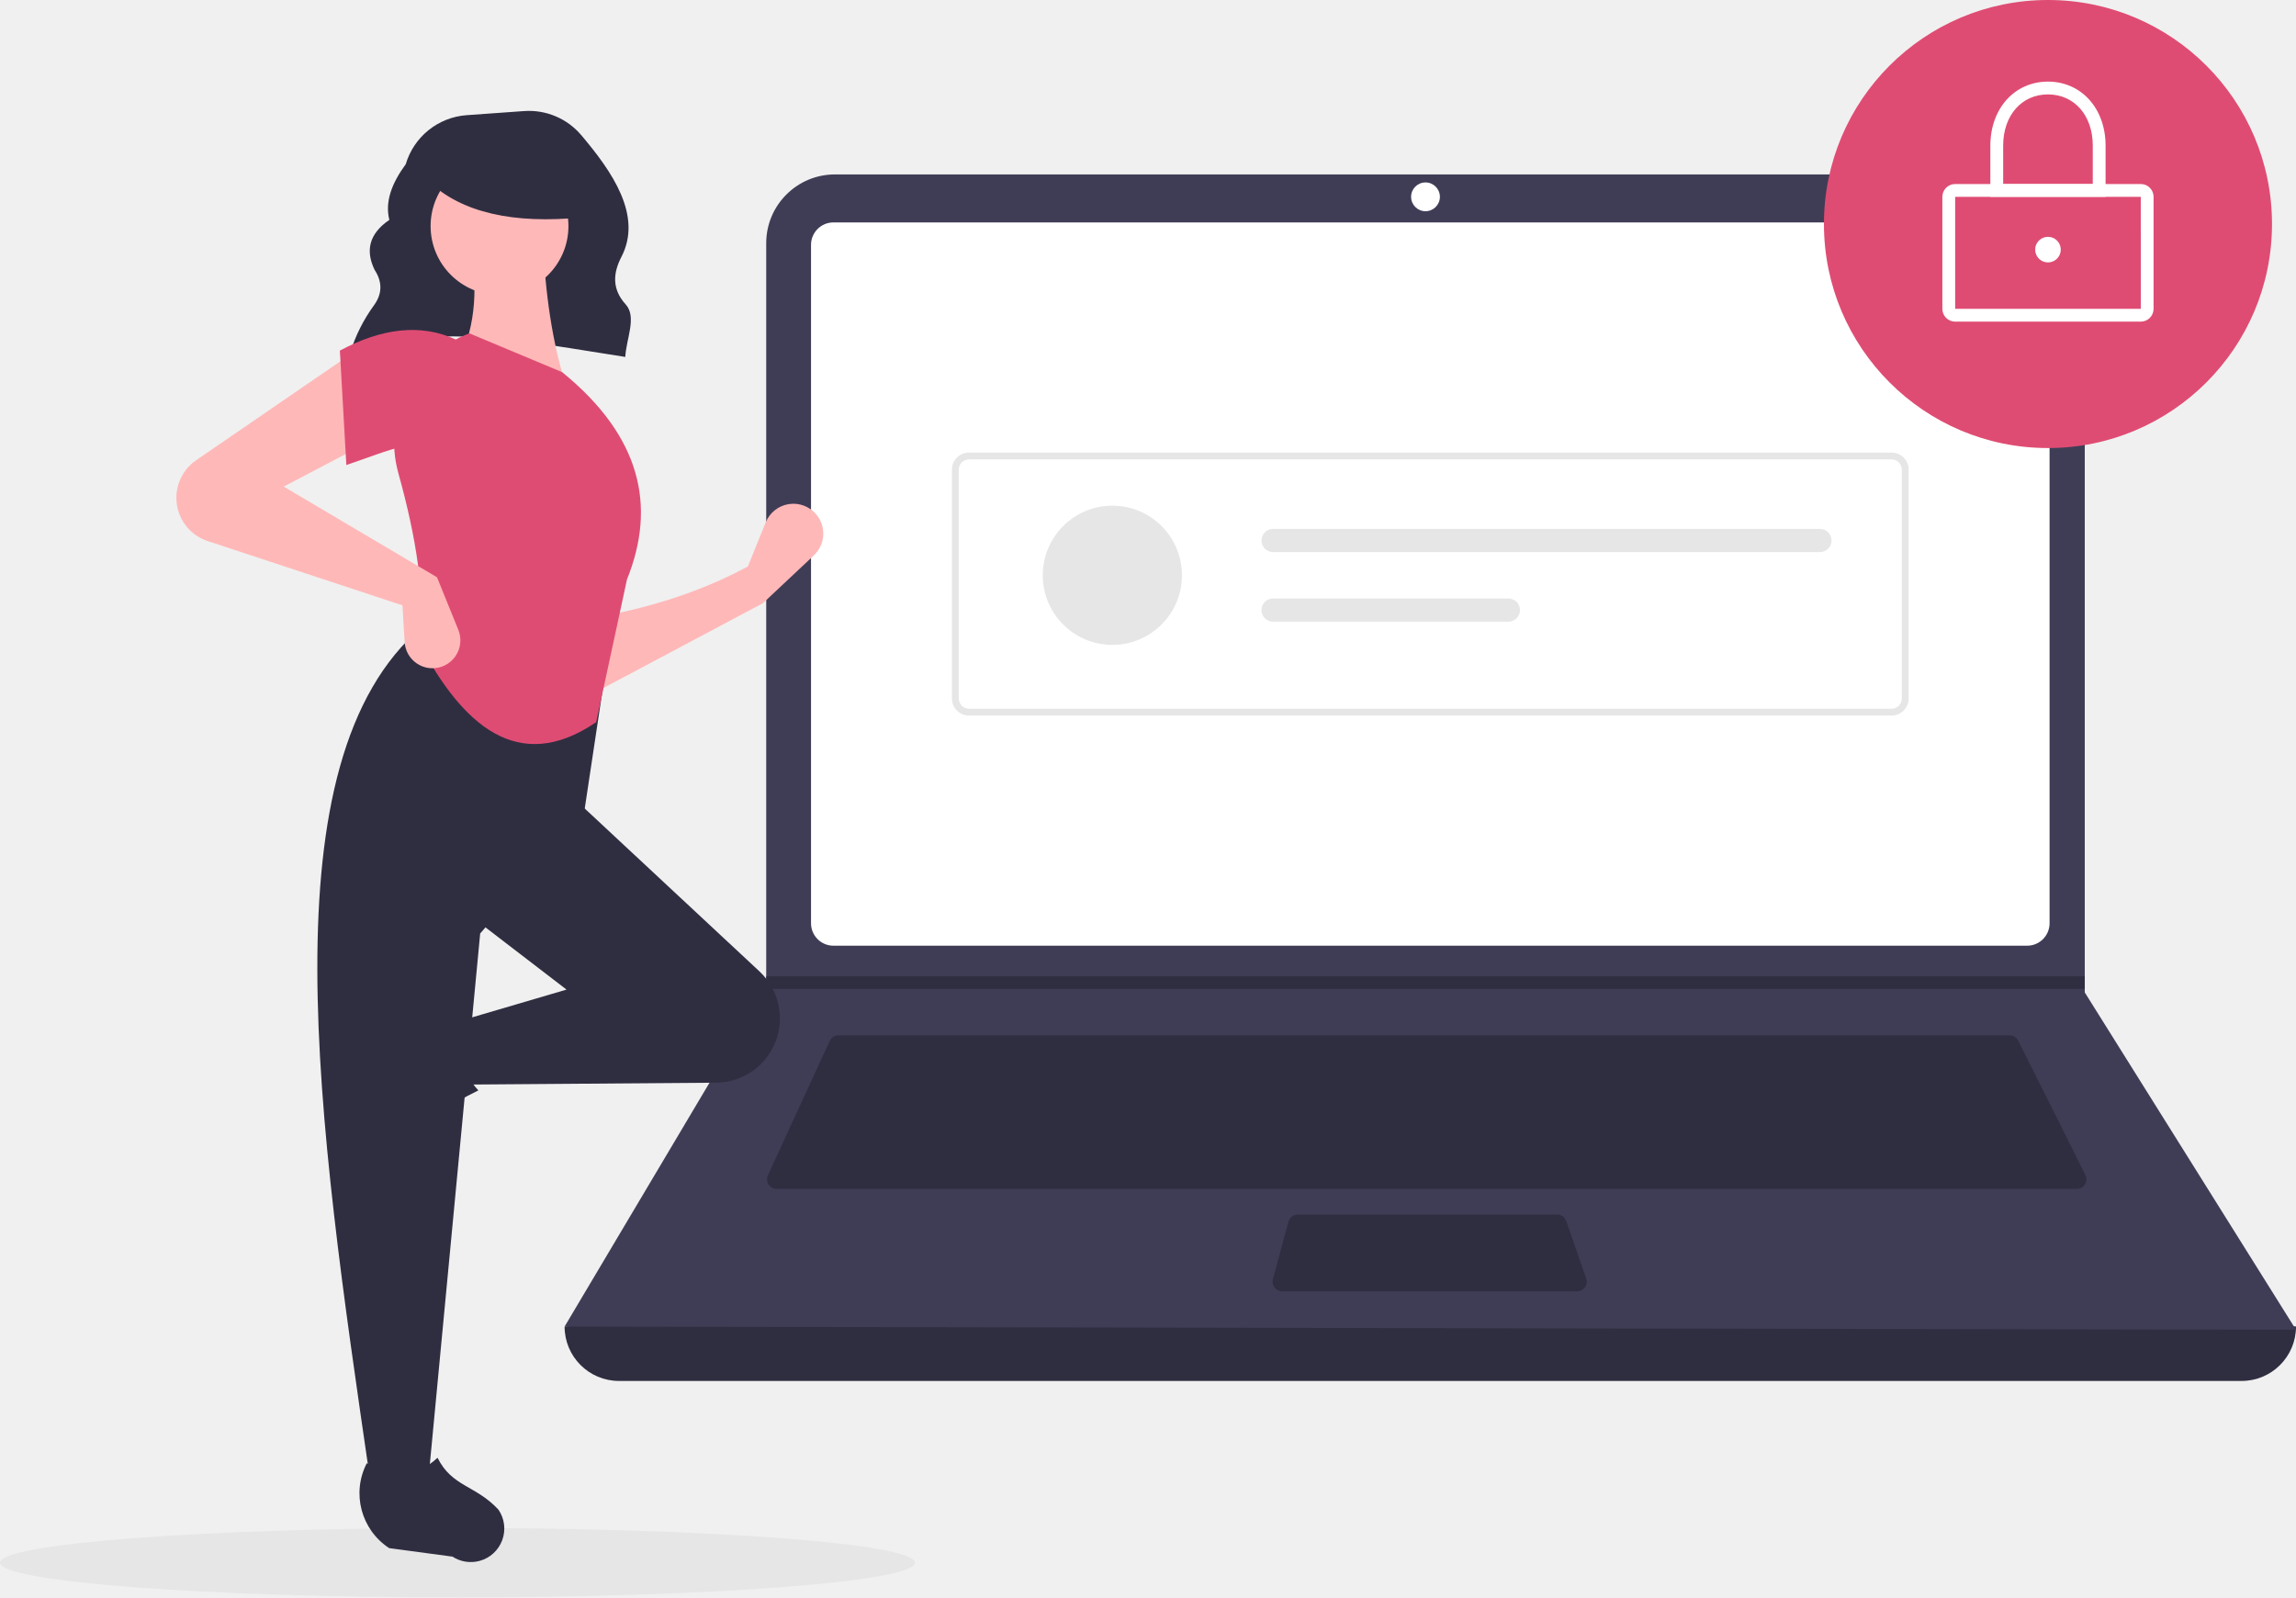
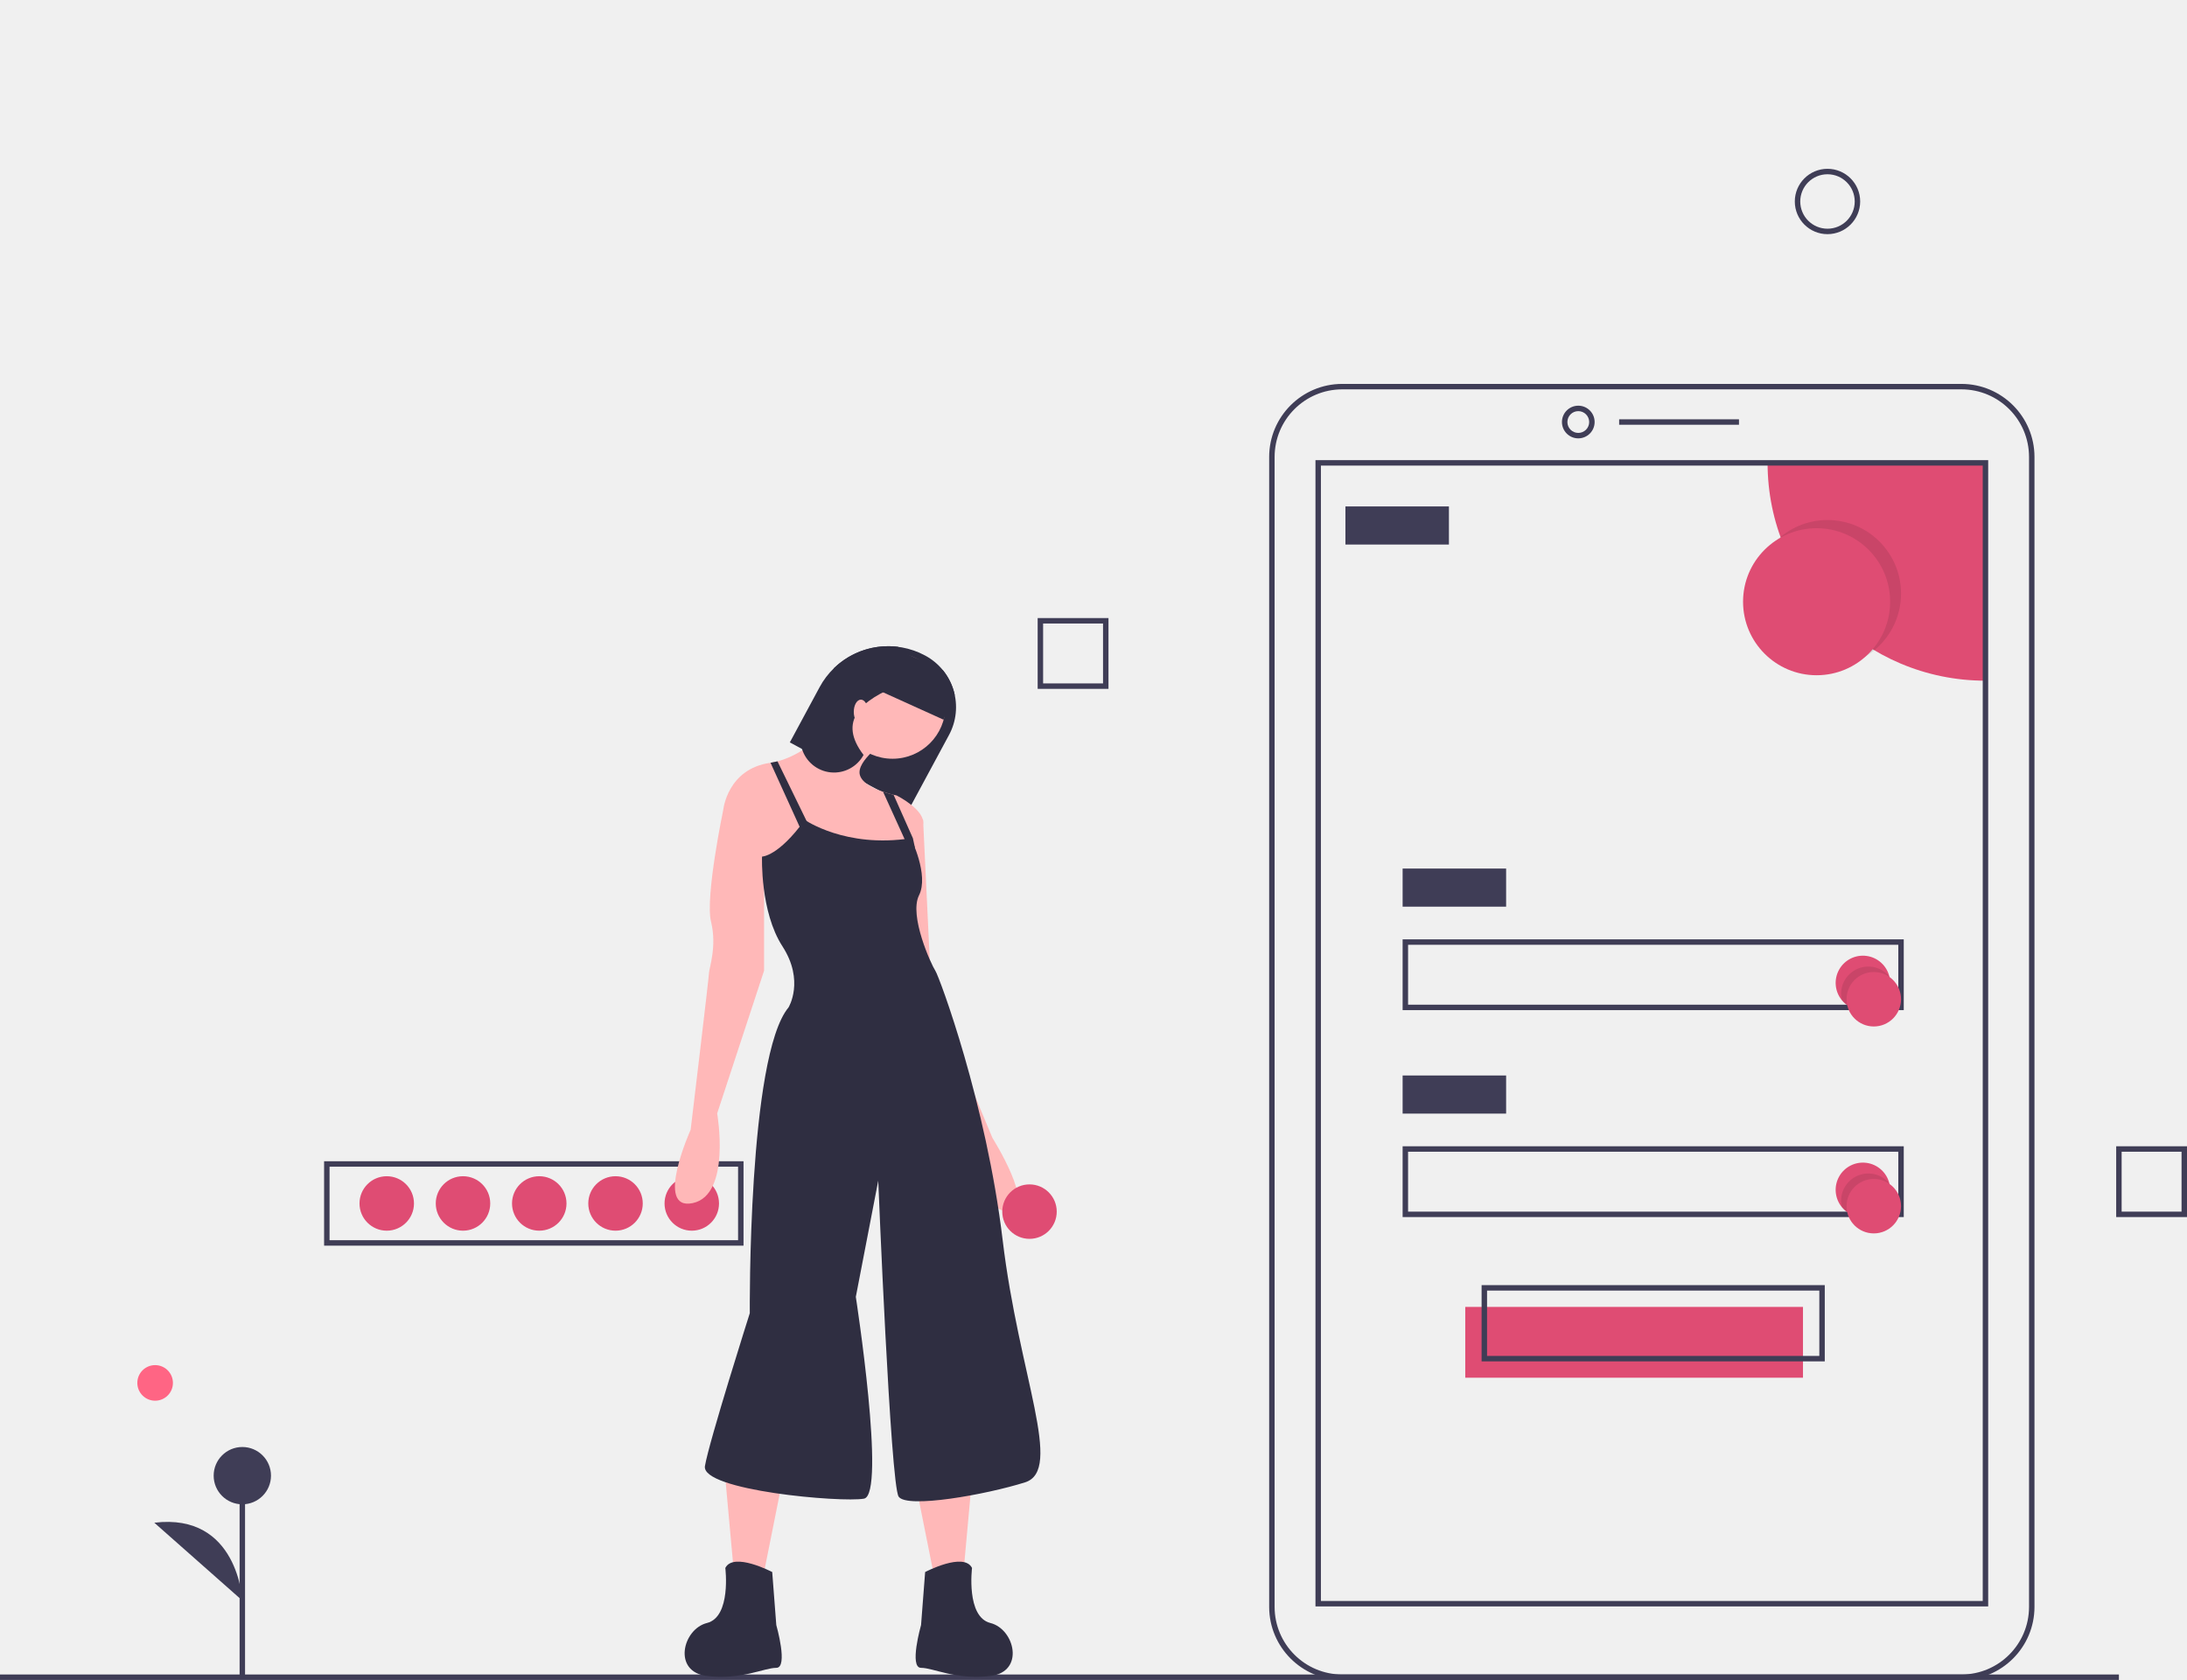
- <svg xmlns="http://www.w3.org/2000/svg" id="a5c16198-98a1-478b-8909-43624583dcf2" data-name="Layer 1" width="793" height="551.732" viewBox="0 0 793 551.732">
-   <ellipse cx="158" cy="539.732" rx="158" ry="12" fill="#e6e6e6" />
-   <path d="M324.272,296.554c27.497-11.695,61.744-4.285,95.191.858.311-6.228,4.084-13.808.132-18.153-4.801-5.279-4.359-10.825-1.47-16.404,7.388-14.265-3.197-29.444-13.884-42.065a23.669,23.669,0,0,0-19.755-8.292l-19.797,1.414A23.709,23.709,0,0,0,343.635,230.859v0c-4.727,6.429-7.257,12.841-5.664,19.219-7.081,4.839-8.27,10.68-5.089,17.264,2.698,4.146,2.669,8.182-.123,12.106a55.891,55.891,0,0,0-8.31,16.506Z" transform="translate(-203.5 -174.1342)" fill="#2f2e41" />
-   <path d="M977.709,651.097H417.291A18.791,18.791,0,0,1,398.5,632.306h0q304.727-35.415,598,0h0A18.791,18.791,0,0,1,977.709,651.097Z" transform="translate(-203.5 -174.1342)" fill="#2f2e41" />
-   <path d="M996.5,633.412l-598-1.105,69.306-116.616.332-.553V258.131a23.752,23.752,0,0,1,23.754-23.754H899.792a23.752,23.752,0,0,1,23.754,23.754V516.906Z" transform="translate(-203.5 -174.1342)" fill="#3f3d56" />
-   <path d="M491.35,250.957a7.746,7.746,0,0,0-7.738,7.738V493.031a7.747,7.747,0,0,0,7.738,7.738H903.65a7.747,7.747,0,0,0,7.738-7.738V258.694a7.747,7.747,0,0,0-7.738-7.738Z" transform="translate(-203.5 -174.1342)" fill="#fff" />
-   <path d="M493.078,531.718a3.325,3.325,0,0,0-3.013,1.93l-21.355,46.425a3.316,3.316,0,0,0,3.012,4.702H920.814a3.316,3.316,0,0,0,2.965-4.799L900.567,533.551a3.299,3.299,0,0,0-2.965-1.833Z" transform="translate(-203.5 -174.1342)" fill="#2f2e41" />
-   <circle cx="492.342" cy="67.98" r="4.974" fill="#fff" />
-   <path d="M651.7,593.619a3.321,3.321,0,0,0-3.202,2.454l-5.357,19.896a3.316,3.316,0,0,0,3.202,4.179h101.874a3.315,3.315,0,0,0,3.133-4.401l-6.887-19.896a3.318,3.318,0,0,0-3.134-2.231Z" transform="translate(-203.5 -174.1342)" fill="#2f2e41" />
-   <polygon points="720.046 337.135 720.046 341.556 264.306 341.556 264.649 341.004 264.649 337.135 720.046 337.135" fill="#2f2e41" />
-   <circle cx="707.335" cy="77.375" r="77.375" fill="#df4c73" />
-   <path d="M942.89,285.223H878.779a4.426,4.426,0,0,1-4.421-4.421V242.114a4.426,4.426,0,0,1,4.421-4.421H942.89a4.426,4.426,0,0,1,4.421,4.421v38.688A4.426,4.426,0,0,1,942.89,285.223Zm-64.111-43.109v38.688h64.114L942.89,242.114Z" transform="translate(-203.5 -174.1342)" fill="#fff" />
-   <path d="M930.731,242.114h-39.793V224.428c0-12.81,8.368-22.107,19.896-22.107s19.896,9.297,19.896,22.107Zm-35.372-4.421h30.95V224.428c0-10.413-6.363-17.686-15.475-17.686s-15.475,7.273-15.475,17.686Z" transform="translate(-203.5 -174.1342)" fill="#fff" />
-   <circle cx="707.335" cy="86.218" r="4.421" fill="#fff" />
-   <path d="M856.82,421.284H538.18a5.908,5.908,0,0,1-5.901-5.901V336.342a5.908,5.908,0,0,1,5.901-5.901H856.82a5.908,5.908,0,0,1,5.901,5.901V415.383A5.908,5.908,0,0,1,856.82,421.284Zm-318.64-88.482a3.544,3.544,0,0,0-3.54,3.54V415.383a3.544,3.544,0,0,0,3.54,3.54H856.82a3.544,3.544,0,0,0,3.54-3.54V336.342a3.544,3.544,0,0,0-3.54-3.54Z" transform="translate(-203.5 -174.1342)" fill="#e6e6e6" />
-   <circle cx="384.19" cy="198.695" r="24.036" fill="#e6e6e6" />
-   <path d="M643.203,356.805a4.006,4.006,0,1,0,0,8.012H832.061a4.006,4.006,0,0,0,0-8.012Z" transform="translate(-203.5 -174.1342)" fill="#e6e6e6" />
-   <path d="M643.203,380.842a4.006,4.006,0,1,0,0,8.012H724.469a4.006,4.006,0,1,0,0-8.012Z" transform="translate(-203.5 -174.1342)" fill="#e6e6e6" />
-   <path d="M467.022,382.462,408.119,413.778l-.746-26.096c19.226-3.209,37.517-8.797,54.429-17.895l6.16-15.22a10.318,10.318,0,0,1,17.536-2.678l0,0a10.318,10.318,0,0,1-.908,14.069Z" transform="translate(-203.5 -174.1342)" fill="#ffb8b8" />
-   <path d="M323.098,563.267v0a11.574,11.574,0,0,1,1.469-9.363l12.939-19.858a22.612,22.612,0,0,1,29.335-7.739h0c-5.438,9.256-4.68,17.377,1.878,24.434a117.631,117.631,0,0,0-27.936,19.045A11.574,11.574,0,0,1,323.098,563.267Z" transform="translate(-203.5 -174.1342)" fill="#2f2e41" />
-   <path d="M469.705,537.303l0,0a22.203,22.203,0,0,1-18.871,10.779l-85.96.651-3.728-21.623,38.026-11.184-32.061-24.605L402.154,450.313l63.65,59.324A22.203,22.203,0,0,1,469.705,537.303Z" transform="translate(-203.5 -174.1342)" fill="#2f2e41" />
-   <path d="M351.453,685.179H331.321c-18.075-123.898-36.474-248.142,17.895-294.515l64.122,10.439L405.136,455.532l-35.789,41.008Z" transform="translate(-203.5 -174.1342)" fill="#2f2e41" />
-   <path d="M369.149,713.246h0a11.574,11.574,0,0,1-9.363-1.469l-21.859-2.938a22.612,22.612,0,0,1-7.741-29.335v0c9.257,5.437,17.377,4.679,24.434-1.879,4.986,10.067,13.201,9.453,21.047,17.935A11.574,11.574,0,0,1,369.149,713.246Z" transform="translate(-203.5 -174.1342)" fill="#2f2e41" />
-   <path d="M399.172,307.902l-37.28-8.947c6.192-12.674,6.702-26.776,3.728-41.754l25.351-.746C391.764,275.08,394.167,292.481,399.172,307.902Z" transform="translate(-203.5 -174.1342)" fill="#ffb8b8" />
-   <path d="M409.418,423.552c-27.139,18.493-46.314.633-60.947-26.923,2.033-16.862-1.259-37.041-7.357-58.966a40.138,40.138,0,0,1,24.506-48.401h0l32.061,13.421c27.224,22.19,32.582,46.227,22.368,71.578Z" transform="translate(-203.5 -174.1342)" fill="#df4c73" />
-   <path d="M331.321,326.542,301.497,342.2l52.938,31.316,7.366,18.17a9.637,9.637,0,0,1-5.789,12.731h0a9.637,9.637,0,0,1-12.762-8.544l-.745-12.663-67.284-22.204a15.733,15.733,0,0,1-9.873-9.611v0a15.733,15.733,0,0,1,5.903-18.303l54.105-37.118Z" transform="translate(-203.5 -174.1342)" fill="#ffb8b8" />
-   <path d="M361.146,329.524c-12.439-5.451-23.749.47-38.026,5.219l-2.237-39.517c14.176-7.556,27.692-9.593,40.263-3.728Z" transform="translate(-203.5 -174.1342)" fill="#df4c73" />
-   <circle cx="172.525" cy="78.093" r="23.802" fill="#ffb8b8" />
-   <path d="M404.5,249.224c-23.566,2.308-41.523-1.546-53-12.52v-8.838h51Z" transform="translate(-203.5 -174.1342)" fill="#2f2e41" />
+ <svg xmlns="http://www.w3.org/2000/svg" id="bc52c4b0-5495-47d6-8fbf-e718e11a33f1" data-name="Layer 1" width="803" height="617" viewBox="0 0 803 617">
+   <polygon points="184.898 427 247.069 329.231 107.835 240.694 35.931 353.769 151.095 427 184.898 427" fill="#f0f0f0" />
+   <path d="M471.5,599h-154V568h154Zm-152-2h150V570h-150Z" transform="translate(-198.5 -141.5)" fill="#3f3d56" />
+   <circle cx="254" cy="442" r="10" fill="#df4c73" />
+   <circle cx="226" cy="442" r="10" fill="#df4c73" />
+   <circle cx="198" cy="442" r="10" fill="#df4c73" />
+   <circle cx="170" cy="442" r="10" fill="#df4c73" />
+   <circle cx="142" cy="442" r="10" fill="#df4c73" />
+   <path d="M654.5,254.5v-76h38v-37h-186v186h159V309.314A25.814,25.814,0,0,1,691.314,283.5H692.5v-29Z" transform="translate(-198.5 -141.5)" fill="#f0f0f0" />
+   <rect x="538" y="480" width="124" height="26" fill="#df4c73" />
+   <rect x="507" y="352" width="182" height="24" fill="#f0f0f0" />
+   <rect y="615" width="778" height="2" fill="#3f3d56" />
+   <path d="M918.686,758.5H691.314A26.845,26.845,0,0,1,664.5,731.686V309.314A26.845,26.845,0,0,1,691.314,282.5h227.371A26.845,26.845,0,0,1,945.5,309.314v422.371A26.845,26.845,0,0,1,918.686,758.5Zm-227.371-474A24.843,24.843,0,0,0,666.5,309.314v422.371A24.843,24.843,0,0,0,691.314,756.5h227.371A24.843,24.843,0,0,0,943.5,731.686V309.314A24.843,24.843,0,0,0,918.686,284.5Z" transform="translate(-198.5 -141.5)" fill="#3f3d56" />
+   <path d="M778,302.5a6,6,0,1,1,6-6A6.007,6.007,0,0,1,778,302.5Zm0-10a4,4,0,1,0,4,4A4.004,4.004,0,0,0,778,292.5Z" transform="translate(-198.5 -141.5)" fill="#3f3d56" />
+   <rect x="594.5" y="154" width="44" height="2" fill="#3f3d56" />
+   <path d="M927.5,311.5v80a80.004,80.004,0,0,1-80-80Z" transform="translate(-198.5 -141.5)" fill="#df4c73" />
+   <path d="M928.5,731.5h-247v-421h247Zm-245-2h243v-417h-243Z" transform="translate(-198.5 -141.5)" fill="#3f3d56" />
+   <circle cx="671" cy="218" r="27" opacity="0.1" />
+   <circle cx="667" cy="221" r="27" fill="#df4c73" />
+   <rect x="494" y="186" width="38" height="14" fill="#3f3d56" />
+   <rect x="515" y="319" width="38" height="14" fill="#3f3d56" />
+   <path d="M897.5,512.5h-184v-26h184Zm-182-2h180v-22h-180Z" transform="translate(-198.5 -141.5)" fill="#3f3d56" />
+   <rect x="507" y="428" width="182" height="24" fill="#f0f0f0" />
+   <rect x="515" y="395" width="38" height="14" fill="#3f3d56" />
+   <path d="M897.5,588.5h-184v-26h184Zm-182-2h180v-22h-180Z" transform="translate(-198.5 -141.5)" fill="#3f3d56" />
+   <path d="M868.5,641.5h-126v-28h126Zm-124-2h122v-24h-122Z" transform="translate(-198.5 -141.5)" fill="#3f3d56" />
+   <path d="M892.5,502.5a10.001,10.001,0,0,1-17.71,6.37l-.01-.01a9.999,9.999,0,1,1,17.43-8.73.01.01,0,0,0,.01.01A10.227,10.227,0,0,1,892.5,502.5Z" transform="translate(-198.5 -141.5)" fill="#df4c73" />
+   <path d="M892.5,502.5a10.001,10.001,0,0,1-17.71,6.37l-.01-.01a10.228,10.228,0,0,1-.28-2.36,10.001,10.001,0,0,1,17.71-6.37.01.01,0,0,0,.01.01A10.227,10.227,0,0,1,892.5,502.5Z" transform="translate(-198.5 -141.5)" opacity="0.1" />
+   <circle cx="688" cy="367" r="10" fill="#df4c73" />
+   <path d="M892.5,578.5a10.001,10.001,0,0,1-17.71,6.37l-.01-.01a9.999,9.999,0,1,1,17.43-8.73.01.01,0,0,0,.01.01A10.227,10.227,0,0,1,892.5,578.5Z" transform="translate(-198.5 -141.5)" fill="#df4c73" />
+   <path d="M892.5,578.5a10.001,10.001,0,0,1-17.71,6.37l-.01-.01a10.228,10.228,0,0,1-.28-2.36,10.001,10.001,0,0,1,17.71-6.37.01.01,0,0,0,.01.01A10.227,10.227,0,0,1,892.5,578.5Z" transform="translate(-198.5 -141.5)" opacity="0.1" />
+   <circle cx="688" cy="443" r="10" fill="#df4c73" />
+   <rect x="468" y="48" width="52" height="52" fill="#f0f0f0" />
+   <path d="M869.5,227.5a12,12,0,1,1,12-12A12.013,12.013,0,0,1,869.5,227.5Zm0-22a10,10,0,1,0,10,10A10.011,10.011,0,0,0,869.5,205.5Z" transform="translate(-198.5 -141.5)" fill="#3f3d56" />
+   <path d="M605.5,394.5h-26v-26h26Zm-24-2h22v-22h-22Z" transform="translate(-198.5 -141.5)" fill="#3f3d56" />
+   <path d="M1001.5,588.5h-26v-26h26Zm-24-2h22v-22h-22Z" transform="translate(-198.5 -141.5)" fill="#3f3d56" />
+   <path d="M488.503,414.166l4.462,2.403,15.182,8.183,24.51,13.206,14.284-26.501a21.525,21.525,0,0,0-8.744-29.189,28.59,28.59,0,0,0-33.381,4.529l-.007.007a28.623,28.623,0,0,0-5.375,7.075Z" transform="translate(-198.5 -141.5)" fill="#2f2e41" />
+   <polygon points="356.9 542.937 353.906 575.876 342.676 577.373 335.19 539.942 356.9 542.937" fill="#ffb8b8" />
+   <path d="M538.182,718.873s14.224-7.486,17.218-1.497c0,0-2.246,17.967,6.738,20.213s12.727,17.967,0,19.464-20.962-2.995-25.453-2.995,0-15.721,0-15.721Z" transform="translate(-198.5 -141.5)" fill="#2f2e41" />
+   <polygon points="266.316 542.937 269.311 575.876 280.54 577.373 288.026 539.942 266.316 542.937" fill="#ffb8b8" />
+   <path d="M482.034,718.873s-14.224-7.486-17.218-1.497c0,0,2.246,17.967-6.738,20.213s-12.727,17.967,0,19.464S479.04,754.059,483.532,754.059s0-15.721,0-15.721Z" transform="translate(-198.5 -141.5)" fill="#2f2e41" />
+   <circle cx="327.704" cy="259.206" r="19.464" fill="#ffb8b8" />
+   <path d="M464.067,438.886,479.789,463.591l18.716-1.497,30.694,2.246s2.897-5.794,5.263-11.432a44.285,44.285,0,0,0,2.972-8.781c.749-5.24-9.732-10.481-9.732-10.481s-.412-.075-1.1-.24c-.913-.217-2.321-.576-3.863-1.101-3.481-1.183-7.666-3.189-8.512-6.146-1.497-5.24,9.732-12.727,9.732-12.727l-13.475-12.727s-11.971,16.627-26.509,20.415a23.155,23.155,0,0,1-2.56.524c-.045.007-.082.015-.127.022C465.565,423.914,464.067,438.886,464.067,438.886Z" transform="translate(-198.5 -141.5)" fill="#ffb8b8" />
+   <path d="M472.302,432.149l-8.235,6.738s-6.738,32.191-4.492,41.175-.749,17.218-.749,18.716S452.089,556.421,452.089,556.421s-13.475,29.945.749,26.951,8.984-32.94,8.984-32.94l17.218-52.404V453.859Z" transform="translate(-198.5 -141.5)" fill="#ffb8b8" />
+   <path d="M531.444,438.138l5.989,4.492,2.995,62.885,22.459,53.901s16.47,26.202,5.989,26.951S551.657,559.415,551.657,559.415l-20.213-51.655-2.995-50.158Z" transform="translate(-198.5 -141.5)" fill="#ffb8b8" />
+   <path d="M494.013,442.629s14.973,10.481,38.929,6.738c0,0,6.738,13.475,2.995,20.962s4.492,25.453,5.989,27.699,18.716,48.661,24.705,98.819,22.459,84.595,8.235,89.087-43.42,9.732-46.415,5.24-7.486-116.038-7.486-116.038l-8.235,42.672s11.229,72.617,2.995,74.114-59.89-2.995-58.393-11.978,16.47-56.147,16.47-56.147-.749-94.327,14.224-112.294c0,0,5.989-9.732-2.246-22.459s-7.486-32.94-7.486-32.94S484.28,456.105,494.013,442.629Z" transform="translate(-198.5 -141.5)" fill="#2f2e41" />
+   <polygon points="282.913 280.145 295.513 307.867 298.507 306.37 285.473 279.621 282.913 280.145" fill="#2f2e41" />
+   <path d="M522.737,432.306l9.455,20.804,2.268-.202-.771-3.541-7.09-15.961C525.687,433.189,524.28,432.83,522.737,432.306Z" transform="translate(-198.5 -141.5)" fill="#2f2e41" />
+   <path d="M492.964,416.57a12.323,12.323,0,0,0,22.609,2.201c-9.47-12.382-1.348-20.161,14.037-26.045a12.312,12.312,0,0,0-1.325-13.655,28.687,28.687,0,0,0-23.47,7.726l-.007.007L493.878,407.077A12.264,12.264,0,0,0,492.964,416.57Z" transform="translate(-198.5 -141.5)" fill="#2f2e41" />
+   <ellipse cx="316.1" cy="261.452" rx="2.62" ry="4.492" fill="#ffb8b8" />
+   <path d="M522.408,395.623l22.504,10.196,4.125-9.103a21.563,21.563,0,0,0-4.342-9.081l-15.489-7.015Z" transform="translate(-198.5 -141.5)" fill="#2f2e41" />
+   <circle cx="378" cy="445" r="10" fill="#df4c73" />
+   <circle cx="56.957" cy="507.911" r="6.535" fill="#ff6584" />
+   <rect x="87.975" y="541.973" width="2" height="74.411" fill="#3f3d56" />
+   <circle cx="88.975" cy="541.972" r="10.523" fill="#3f3d56" />
+   <path d="M287.475,729.334s-1.503-32.332-32.32-28.574" transform="translate(-198.5 -141.5)" fill="#3f3d56" />
</svg>
